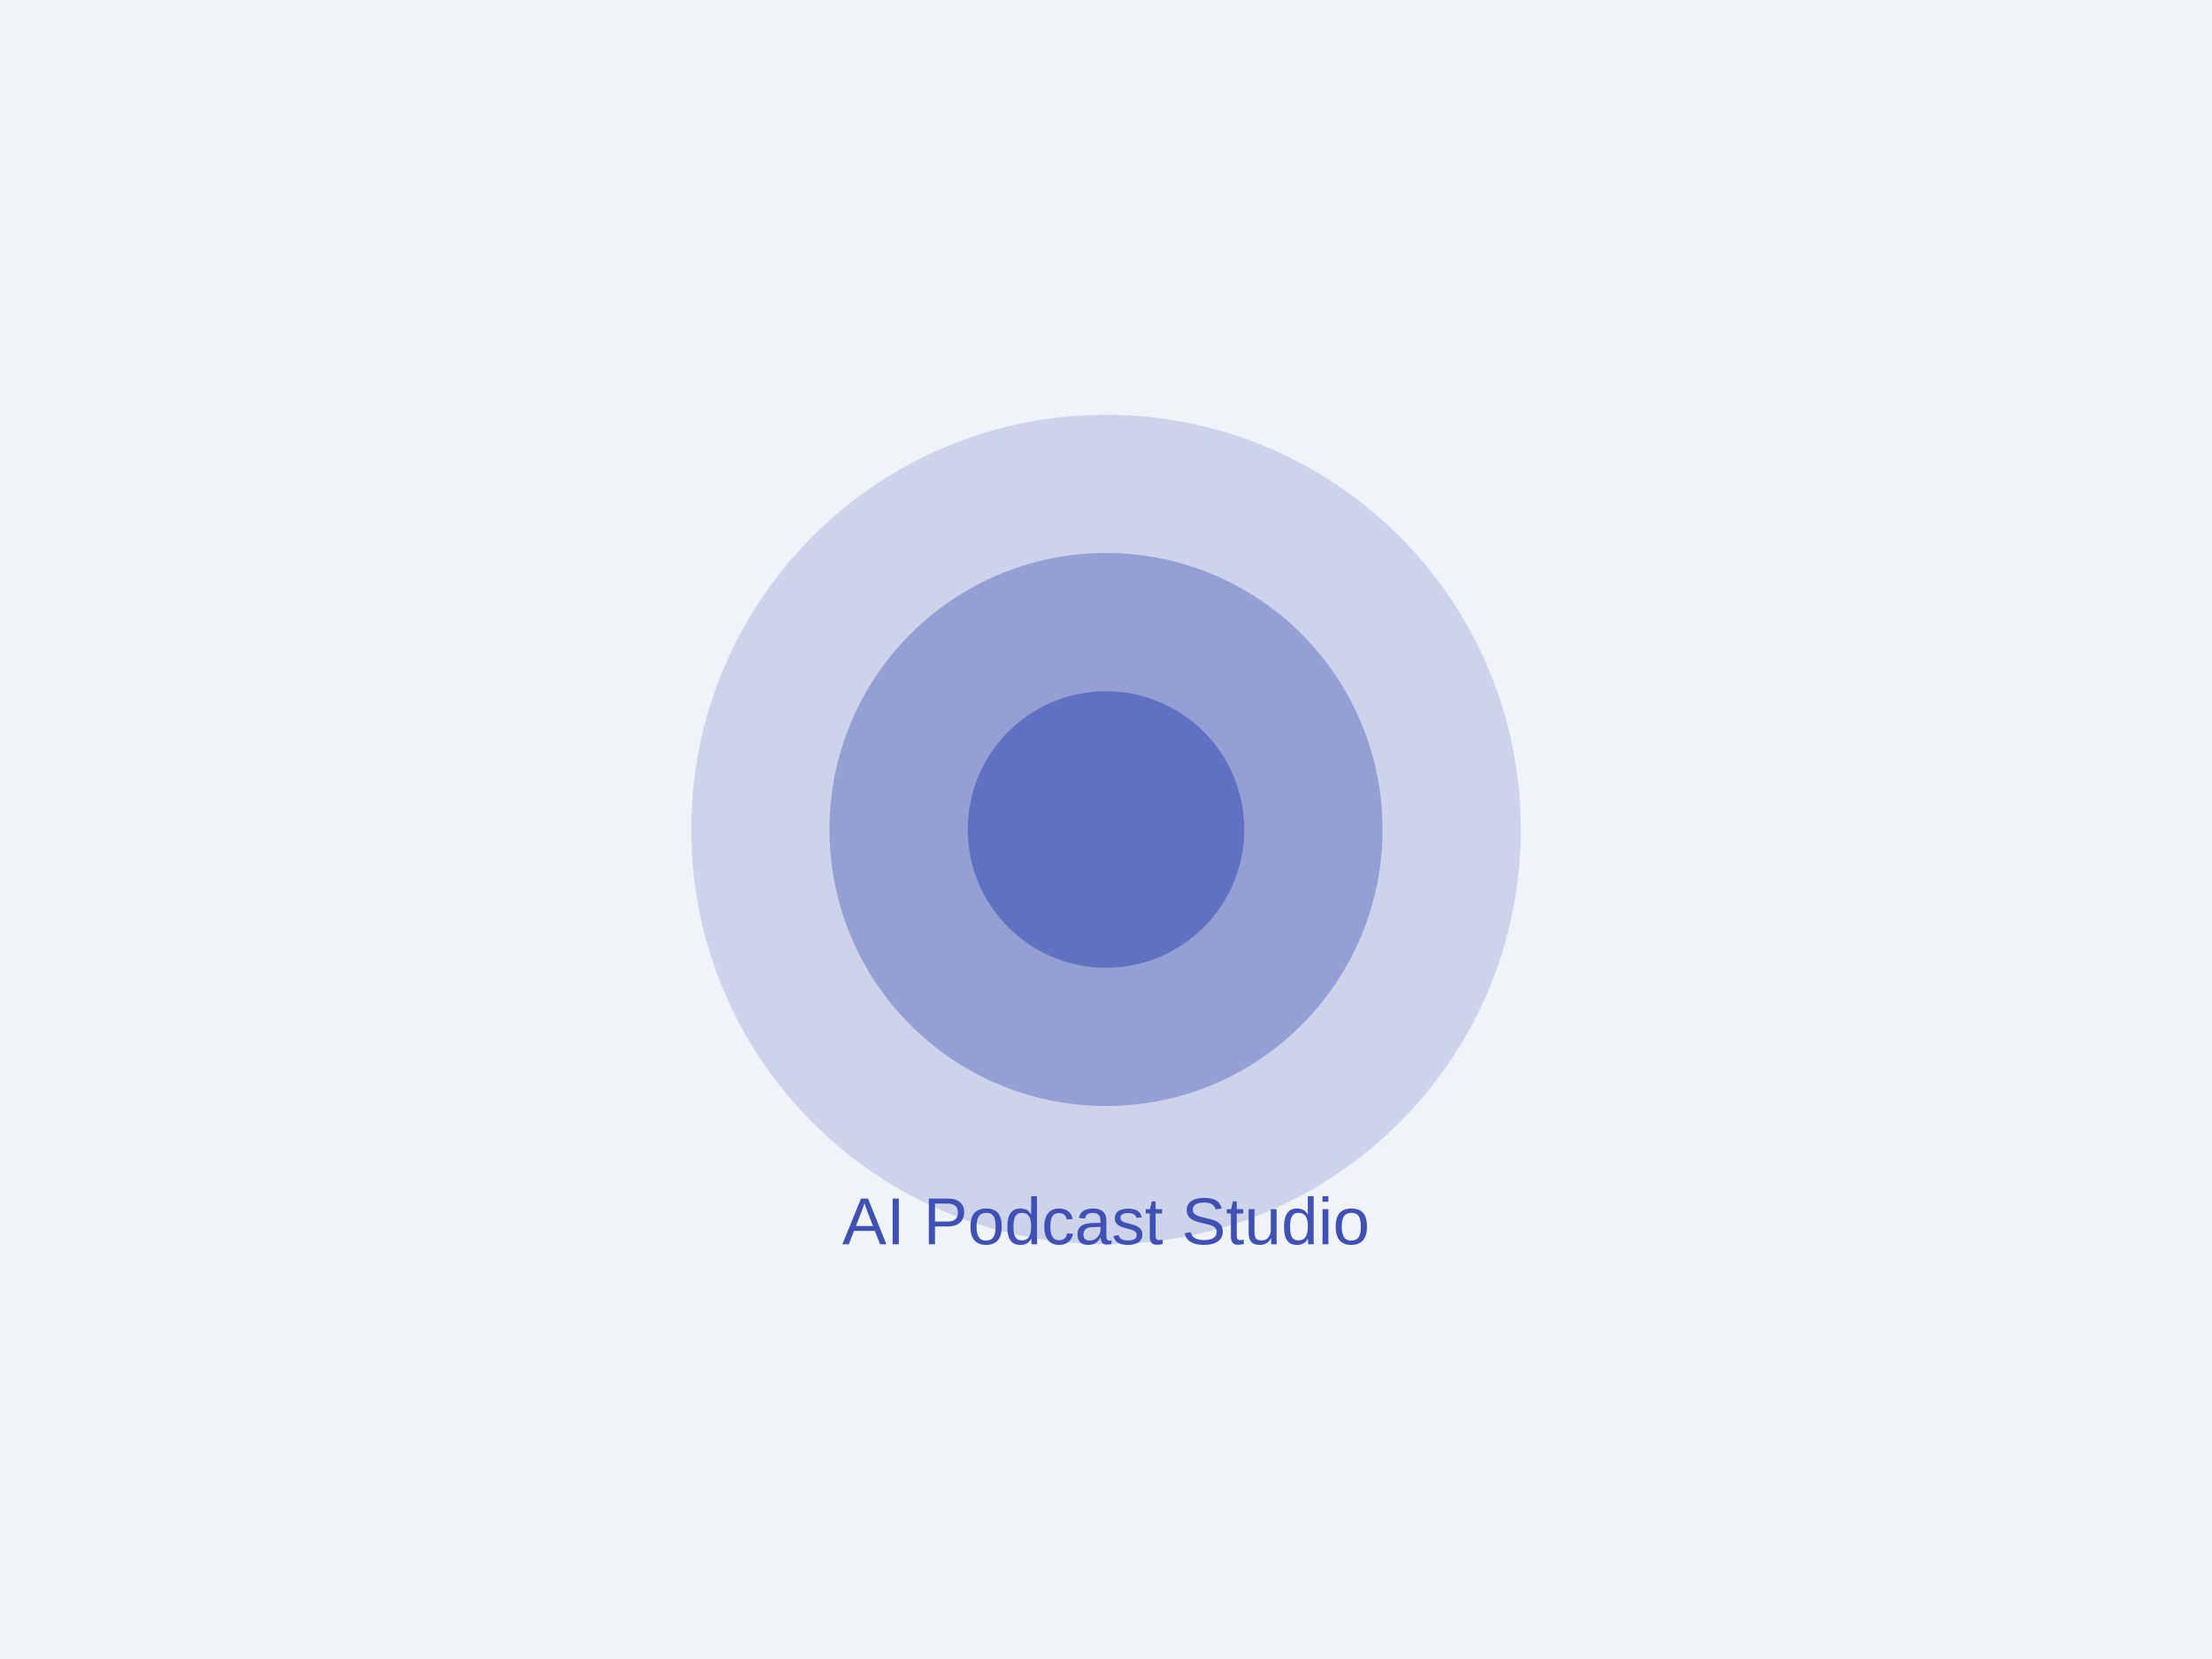
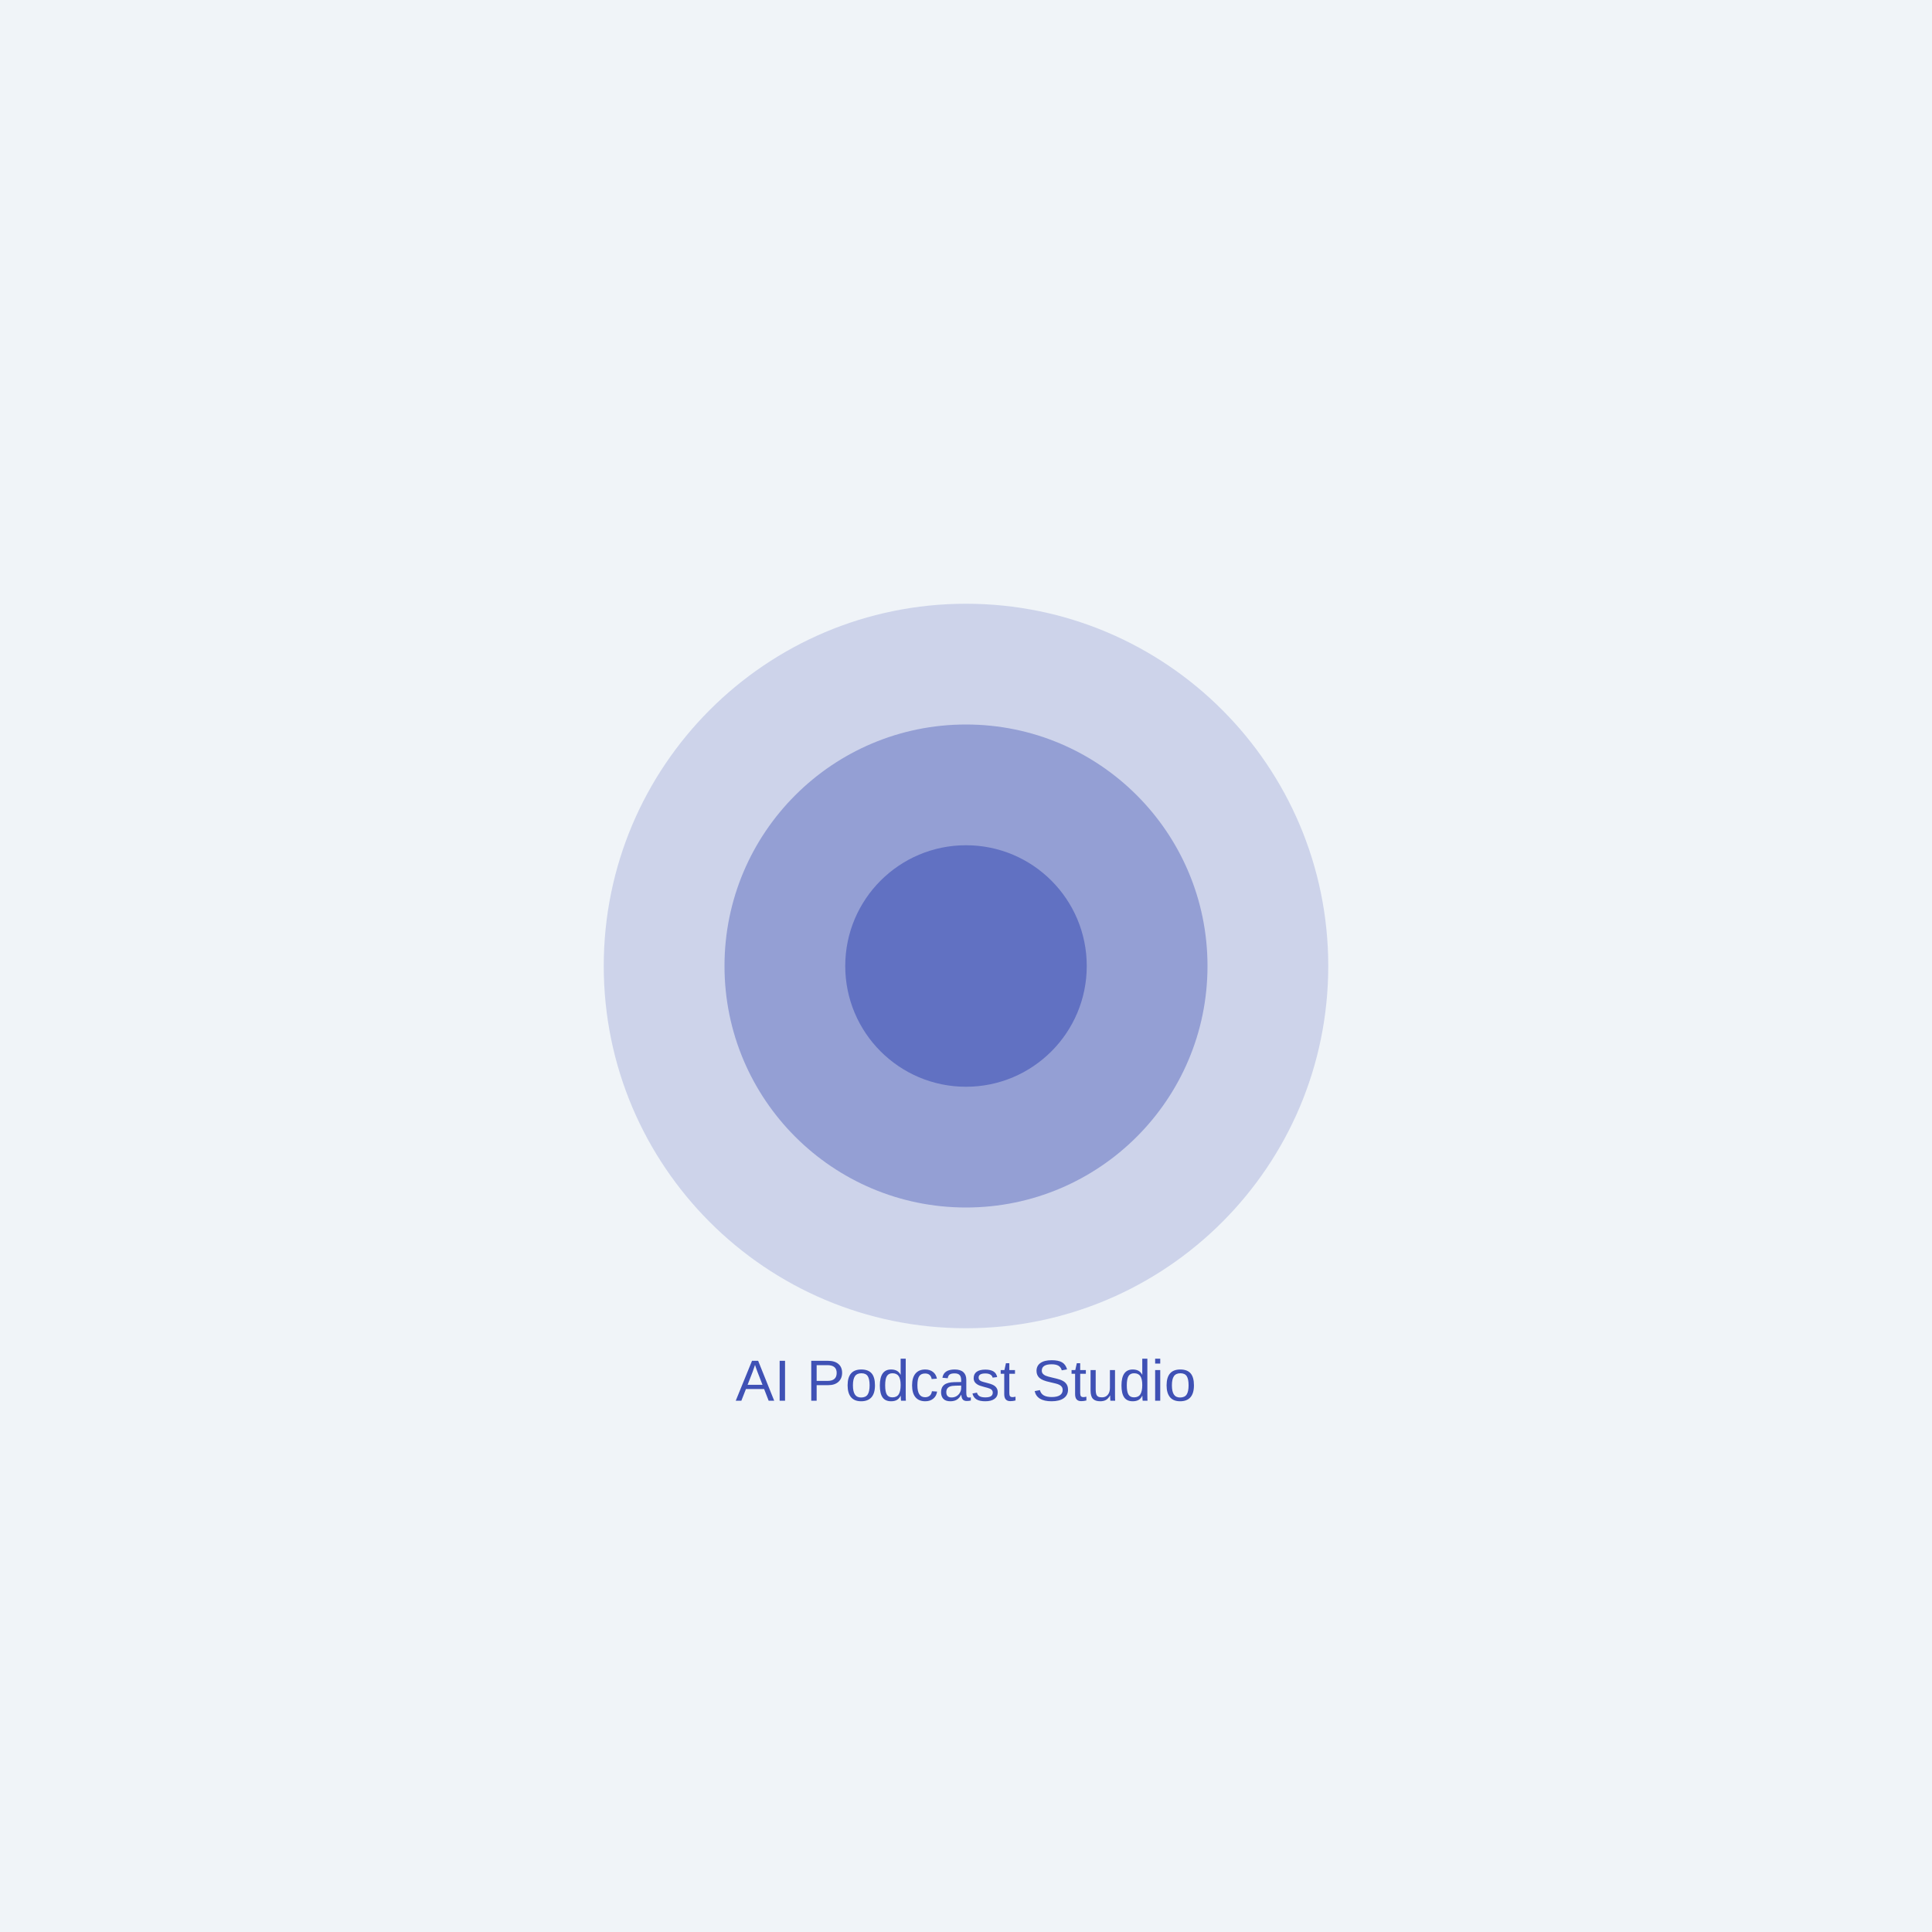
- <svg xmlns="http://www.w3.org/2000/svg" width="800" height="600" viewBox="0 0 800 600">
-   <rect width="800" height="600" fill="#f0f4f8" />
-   <circle cx="400" cy="300" r="150" fill="#3f51b5" opacity="0.2" />
-   <circle cx="400" cy="300" r="100" fill="#3f51b5" opacity="0.4" />
-   <circle cx="400" cy="300" r="50" fill="#3f51b5" opacity="0.6" />
-   <text x="400" y="450" font-family="Arial" font-size="24" fill="#3f51b5" text-anchor="middle">AI Podcast Studio</text>
+ <svg xmlns="http://www.w3.org/2000/svg" width="800" height="800" viewBox="0 0 800 800" preserveAspectRatio="xMidYMid meet">
+   <rect width="800" height="800" fill="#f0f4f8" />
+   <circle cx="400" cy="400" r="150" fill="#3f51b5" opacity="0.2" />
+   <circle cx="400" cy="400" r="100" fill="#3f51b5" opacity="0.4" />
+   <circle cx="400" cy="400" r="50" fill="#3f51b5" opacity="0.6" />
+   <text x="400" y="580" font-family="Arial" font-size="24" fill="#3f51b5" text-anchor="middle">AI Podcast Studio</text>
</svg>
